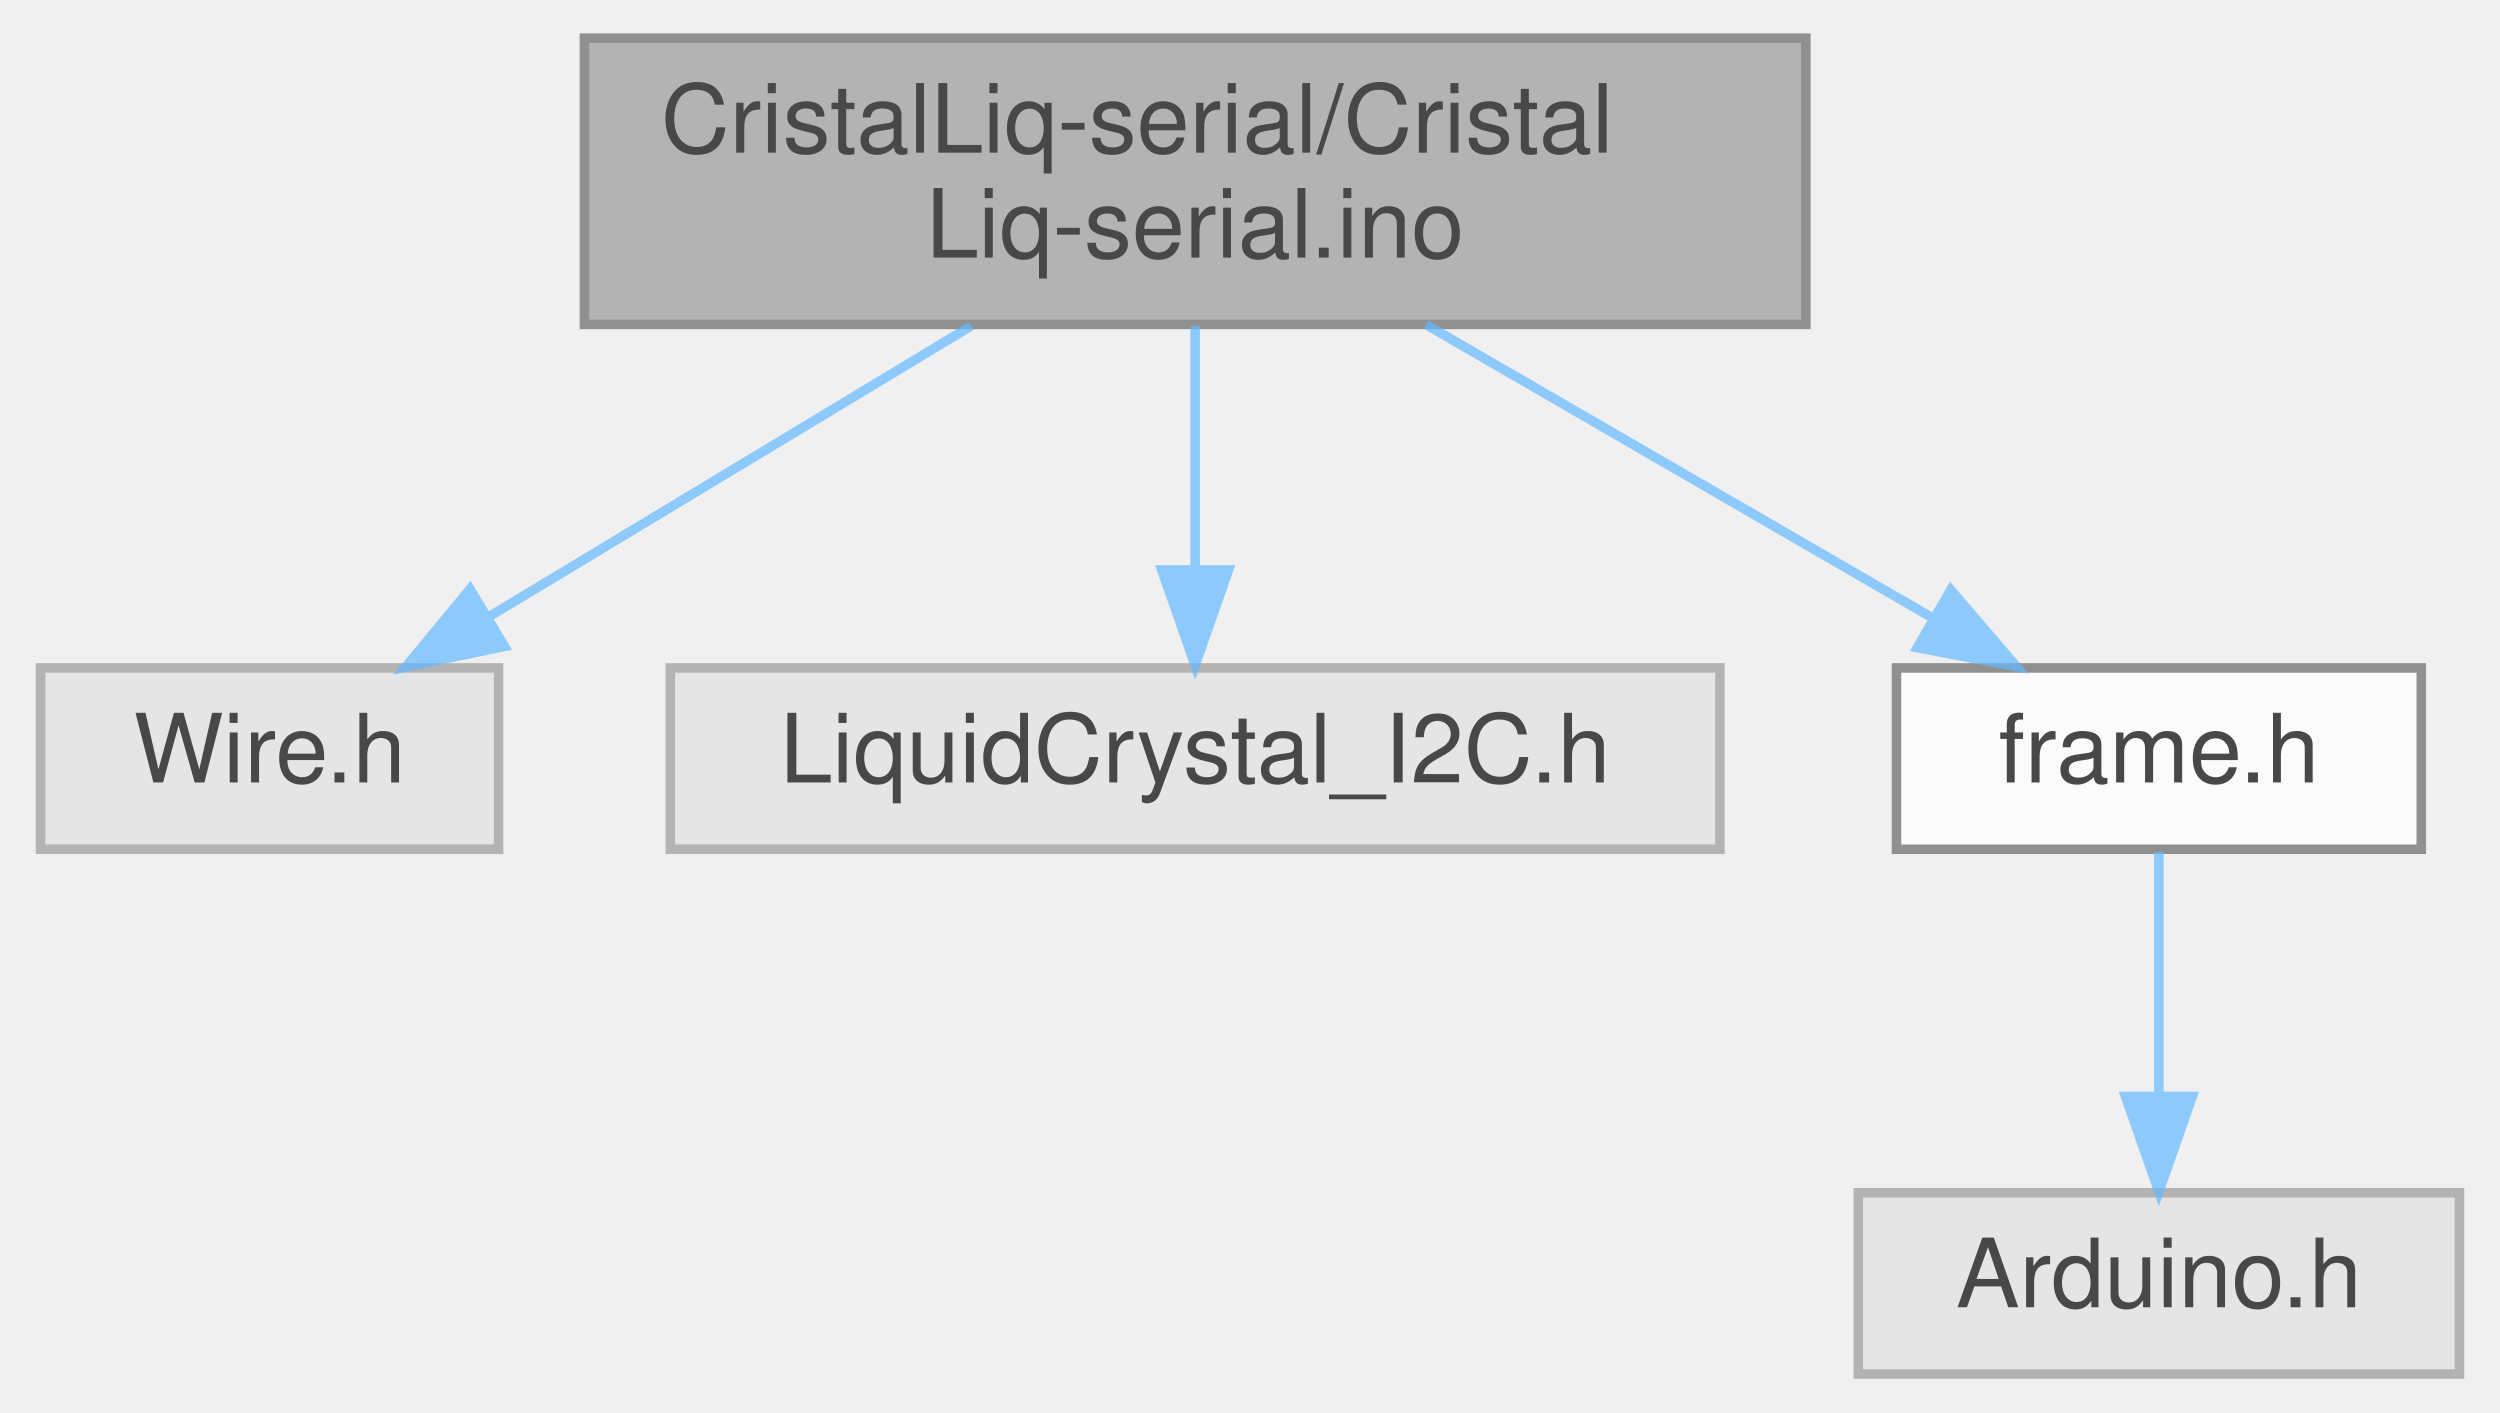
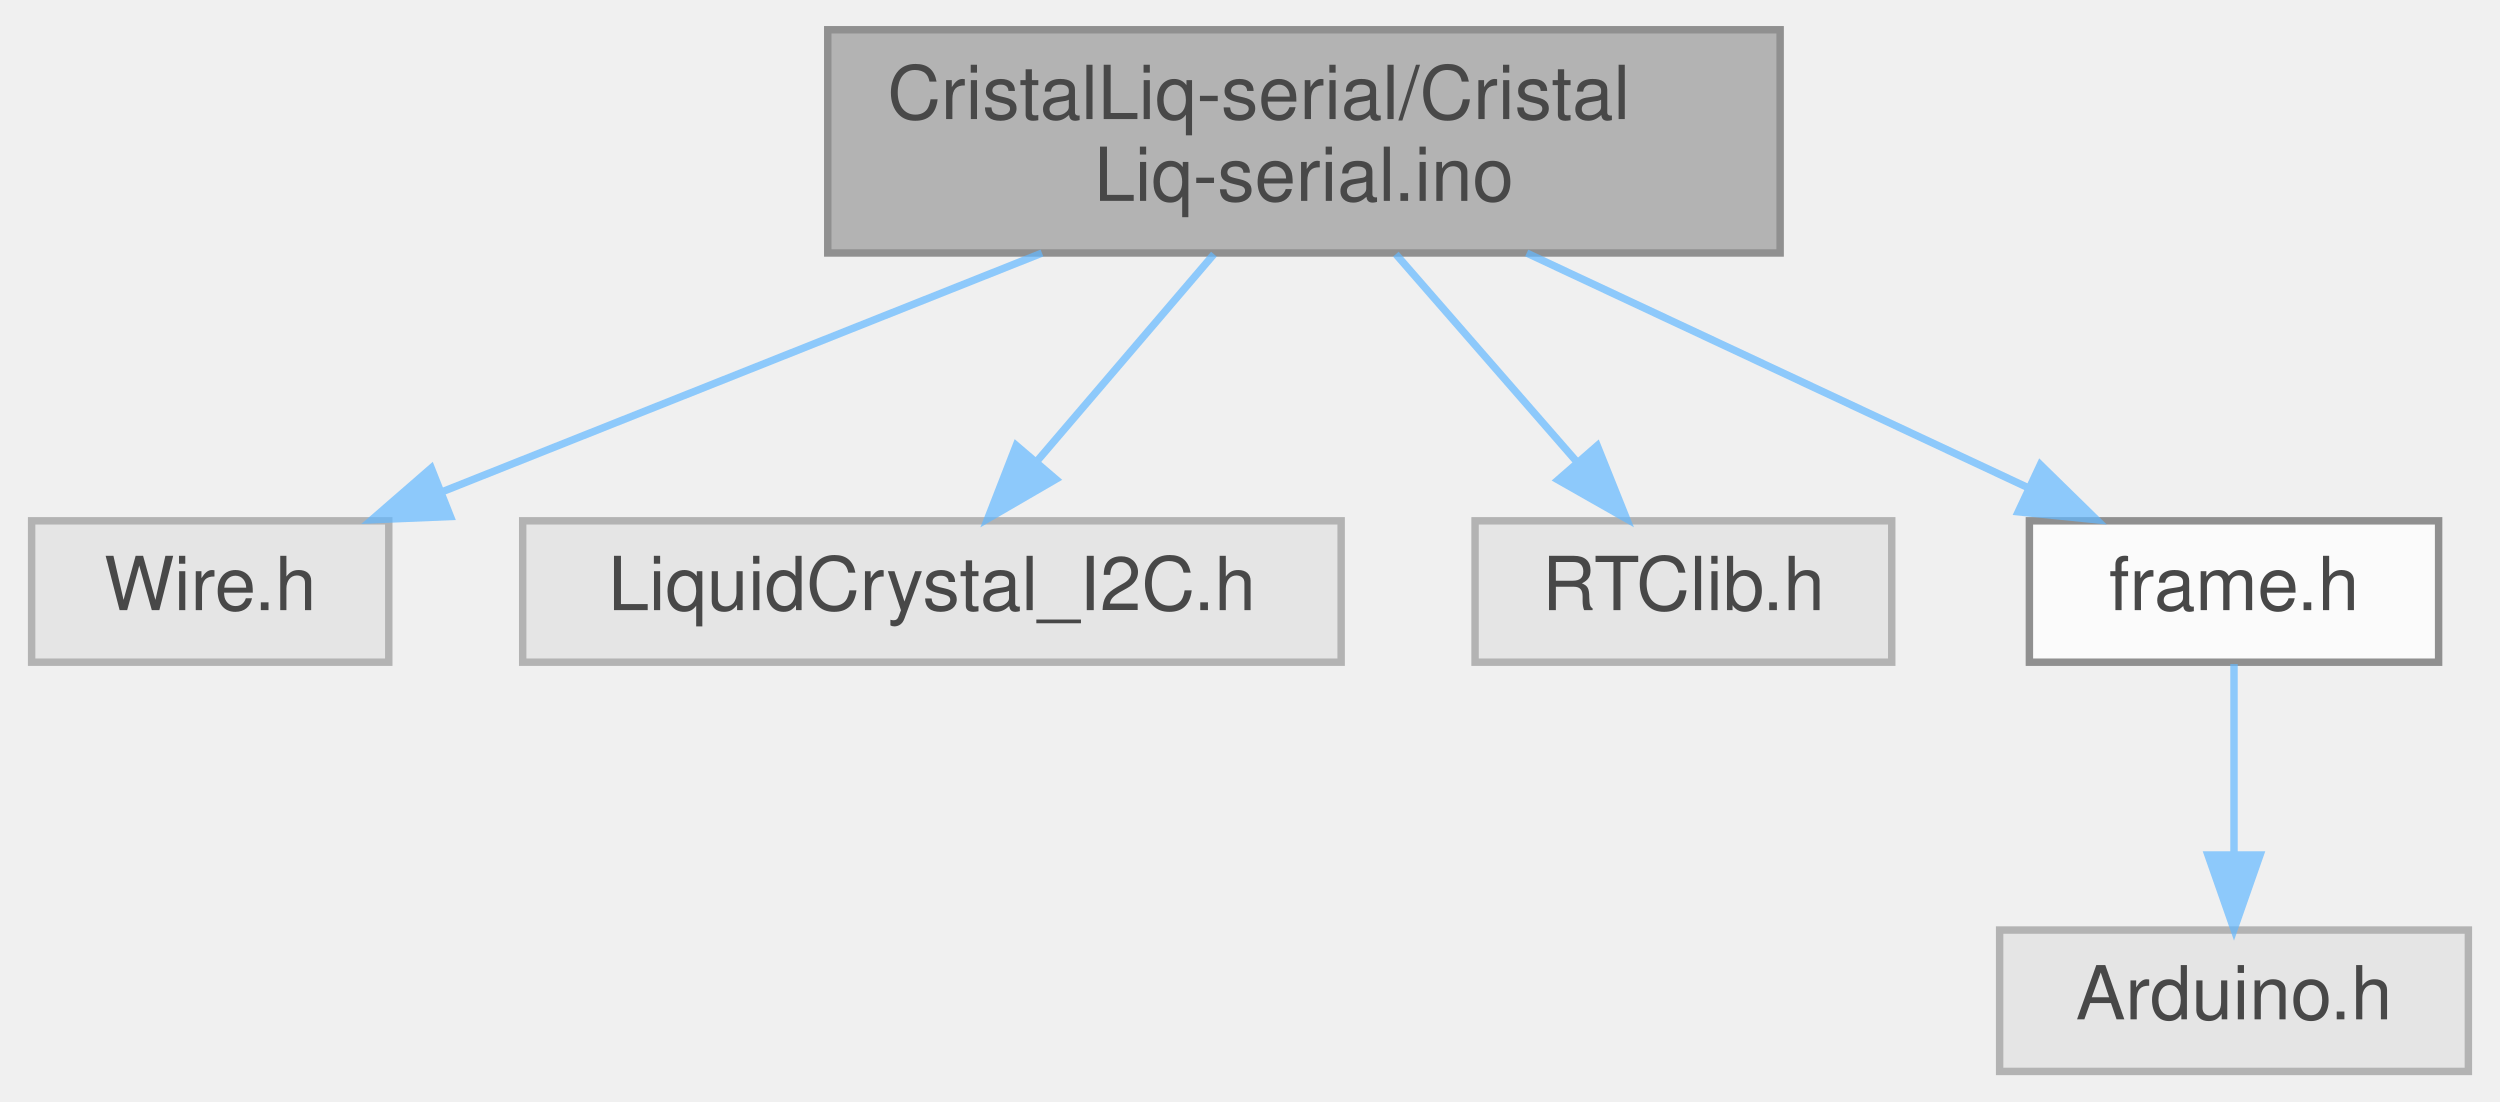
- <svg xmlns="http://www.w3.org/2000/svg" xmlns:xlink="http://www.w3.org/1999/xlink" width="262pt" height="148pt" viewBox="0.00 0.00 261.50 148.00">
+ <svg xmlns="http://www.w3.org/2000/svg" xmlns:xlink="http://www.w3.org/1999/xlink" width="336pt" height="148pt" viewBox="0.00 0.00 335.50 148.00">
  <svg id="main" version="1.1" xml:space="preserve">
    <style type="text/css">
.node, .edge {opacity: 0.7;}
.node.selected, .edge.selected {opacity: 1;}
.edge:hover path { stroke: red; }
.edge:hover polygon { stroke: red; fill: red; }
</style>
    <svg id="graph" class="graph">
      <g id="graph0" class="graph" transform="scale(1 1) rotate(0) translate(4 144)">
        <g id="Node000001" class="node">
          <g id="a_Node000001">
            <a xlink:title="O Arduino Nano gerencia a exibição no Display de quatro linhas, o acionamento do buzzer e o ajuste e ...">
-               <polygon fill="#999999" stroke="#666666" points="185,-140 57,-140 57,-110 185,-110 185,-140" />
-               <text text-anchor="start" x="65" y="-128" font-family="Helvetica,sans-Serif" font-size="10.00">CristalLiq-serial/Cristal</text>
-               <text text-anchor="middle" x="121" y="-117" font-family="Helvetica,sans-Serif" font-size="10.00">Liq-serial.ino</text>
+               <polygon fill="#999999" stroke="#666666" points="235,-140 107,-140 107,-110 235,-110 235,-140" />
+               <text text-anchor="start" x="115" y="-128" font-family="Helvetica,sans-Serif" font-size="10.00">CristalLiq-serial/Cristal</text>
+               <text text-anchor="middle" x="171" y="-117" font-family="Helvetica,sans-Serif" font-size="10.00">Liq-serial.ino</text>
            </a>
          </g>
        </g>
        <g id="Node000002" class="node">
          <g id="a_Node000002">
            <a xlink:title=" ">
              <polygon fill="#e0e0e0" stroke="#999999" points="48,-74 0,-74 0,-55 48,-55 48,-74" />
              <text text-anchor="middle" x="24" y="-62" font-family="Helvetica,sans-Serif" font-size="10.00">Wire.h</text>
            </a>
          </g>
        </g>
        <g id="edge1_Node000001_Node000002" class="edge">
          <g id="a_edge1_Node000001_Node000002">
            <a xlink:title=" ">
-               <path fill="none" stroke="#63b8ff" d="M97.52,-109.84C82.2,-100.6 62.29,-88.59 47.05,-79.4" />
-               <polygon fill="#63b8ff" stroke="#63b8ff" points="48.62,-76.26 38.25,-74.09 45.01,-82.26 48.62,-76.26" />
+               <path fill="none" stroke="#63b8ff" d="M135.79,-109.99C111.26,-100.23 78.85,-87.33 55.24,-77.93" />
+               <polygon fill="#63b8ff" stroke="#63b8ff" points="56.29,-74.58 45.71,-74.14 53.71,-81.09 56.29,-74.58" />
            </a>
          </g>
        </g>
        <g id="Node000003" class="node">
          <g id="a_Node000003">
            <a xlink:title=" ">
              <polygon fill="#e0e0e0" stroke="#999999" points="176,-74 66,-74 66,-55 176,-55 176,-74" />
              <text text-anchor="middle" x="121" y="-62" font-family="Helvetica,sans-Serif" font-size="10.00">LiquidCrystal_I2C.h</text>
            </a>
          </g>
        </g>
        <g id="edge2_Node000001_Node000003" class="edge">
          <g id="a_edge2_Node000001_Node000003">
            <a xlink:title=" ">
-               <path fill="none" stroke="#63b8ff" d="M121,-109.84C121,-102.21 121,-92.7 121,-84.45" />
-               <polygon fill="#63b8ff" stroke="#63b8ff" points="124.5,-84.27 121,-74.27 117.5,-84.27 124.5,-84.27" />
+               <path fill="none" stroke="#63b8ff" d="M158.9,-109.84C151.71,-101.43 142.57,-90.74 135.07,-81.96" />
+               <polygon fill="#63b8ff" stroke="#63b8ff" points="137.65,-79.59 128.49,-74.27 132.33,-84.14 137.65,-79.59" />
            </a>
          </g>
        </g>
        <g id="Node000004" class="node">
          <g id="a_Node000004">
-             <a xlink:href="frame_8h_source.html" target="_top" xlink:title=" ">
-               <polygon fill="white" stroke="#666666" points="249.5,-74 194.5,-74 194.5,-55 249.5,-55 249.5,-74" />
-               <text text-anchor="middle" x="222" y="-62" font-family="Helvetica,sans-Serif" font-size="10.00">frame.h</text>
+             <a xlink:title=" ">
+               <polygon fill="#e0e0e0" stroke="#999999" points="250,-74 194,-74 194,-55 250,-55 250,-74" />
+               <text text-anchor="middle" x="222" y="-62" font-family="Helvetica,sans-Serif" font-size="10.00">RTClib.h</text>
            </a>
          </g>
        </g>
        <g id="edge3_Node000001_Node000004" class="edge">
          <g id="a_edge3_Node000001_Node000004">
            <a xlink:title=" ">
-               <path fill="none" stroke="#63b8ff" d="M145.19,-109.99C161.29,-100.66 182.34,-88.47 198.33,-79.21" />
-               <polygon fill="#63b8ff" stroke="#63b8ff" points="200.19,-82.18 207.08,-74.14 196.68,-76.12 200.19,-82.18" />
+               <path fill="none" stroke="#63b8ff" d="M183.35,-109.84C190.67,-101.43 200,-90.74 207.65,-81.96" />
+               <polygon fill="#63b8ff" stroke="#63b8ff" points="210.42,-84.1 214.36,-74.27 205.15,-79.5 210.42,-84.1" />
            </a>
          </g>
        </g>
        <g id="Node000005" class="node">
          <g id="a_Node000005">
-             <a xlink:title=" ">
-               <polygon fill="#e0e0e0" stroke="#999999" points="253.5,-19 190.5,-19 190.5,0 253.5,0 253.5,-19" />
-               <text text-anchor="middle" x="222" y="-7" font-family="Helvetica,sans-Serif" font-size="10.00">Arduino.h</text>
+             <a xlink:href="frame_8h_source.html" target="_top" xlink:title=" ">
+               <polygon fill="white" stroke="#666666" points="323.5,-74 268.5,-74 268.5,-55 323.5,-55 323.5,-74" />
+               <text text-anchor="middle" x="296" y="-62" font-family="Helvetica,sans-Serif" font-size="10.00">frame.h</text>
            </a>
          </g>
        </g>
-         <g id="edge4_Node000004_Node000005" class="edge">
-           <g id="a_edge4_Node000004_Node000005">
+         <g id="edge4_Node000001_Node000005" class="edge">
+           <g id="a_edge4_Node000001_Node000005">
            <a xlink:title=" ">
-               <path fill="none" stroke="#63b8ff" d="M222,-54.75C222,-47.8 222,-37.85 222,-29.13" />
-               <polygon fill="#63b8ff" stroke="#63b8ff" points="225.5,-29.09 222,-19.09 218.5,-29.09 225.5,-29.09" />
+               <path fill="none" stroke="#63b8ff" d="M200.94,-109.99C221.42,-100.4 248.38,-87.79 268.35,-78.44" />
+               <polygon fill="#63b8ff" stroke="#63b8ff" points="269.97,-81.55 277.54,-74.14 267,-75.21 269.97,-81.55" />
+             </a>
+           </g>
+         </g>
+         <g id="Node000006" class="node">
+           <g id="a_Node000006">
+             <a xlink:title=" ">
+               <polygon fill="#e0e0e0" stroke="#999999" points="327.5,-19 264.5,-19 264.5,0 327.5,0 327.5,-19" />
+               <text text-anchor="middle" x="296" y="-7" font-family="Helvetica,sans-Serif" font-size="10.00">Arduino.h</text>
+             </a>
+           </g>
+         </g>
+         <g id="edge5_Node000005_Node000006" class="edge">
+           <g id="a_edge5_Node000005_Node000006">
+             <a xlink:title=" ">
+               <path fill="none" stroke="#63b8ff" d="M296,-54.75C296,-47.8 296,-37.85 296,-29.13" />
+               <polygon fill="#63b8ff" stroke="#63b8ff" points="299.5,-29.09 296,-19.09 292.5,-29.09 299.5,-29.09" />
            </a>
          </g>
        </g>
      </g>
    </svg>
  </svg>
  <style type="text/css">

[data-mouse-over-selected='false'] { opacity: 0.7; }
[data-mouse-over-selected='true']  { opacity: 1.0; }

</style>
</svg>
